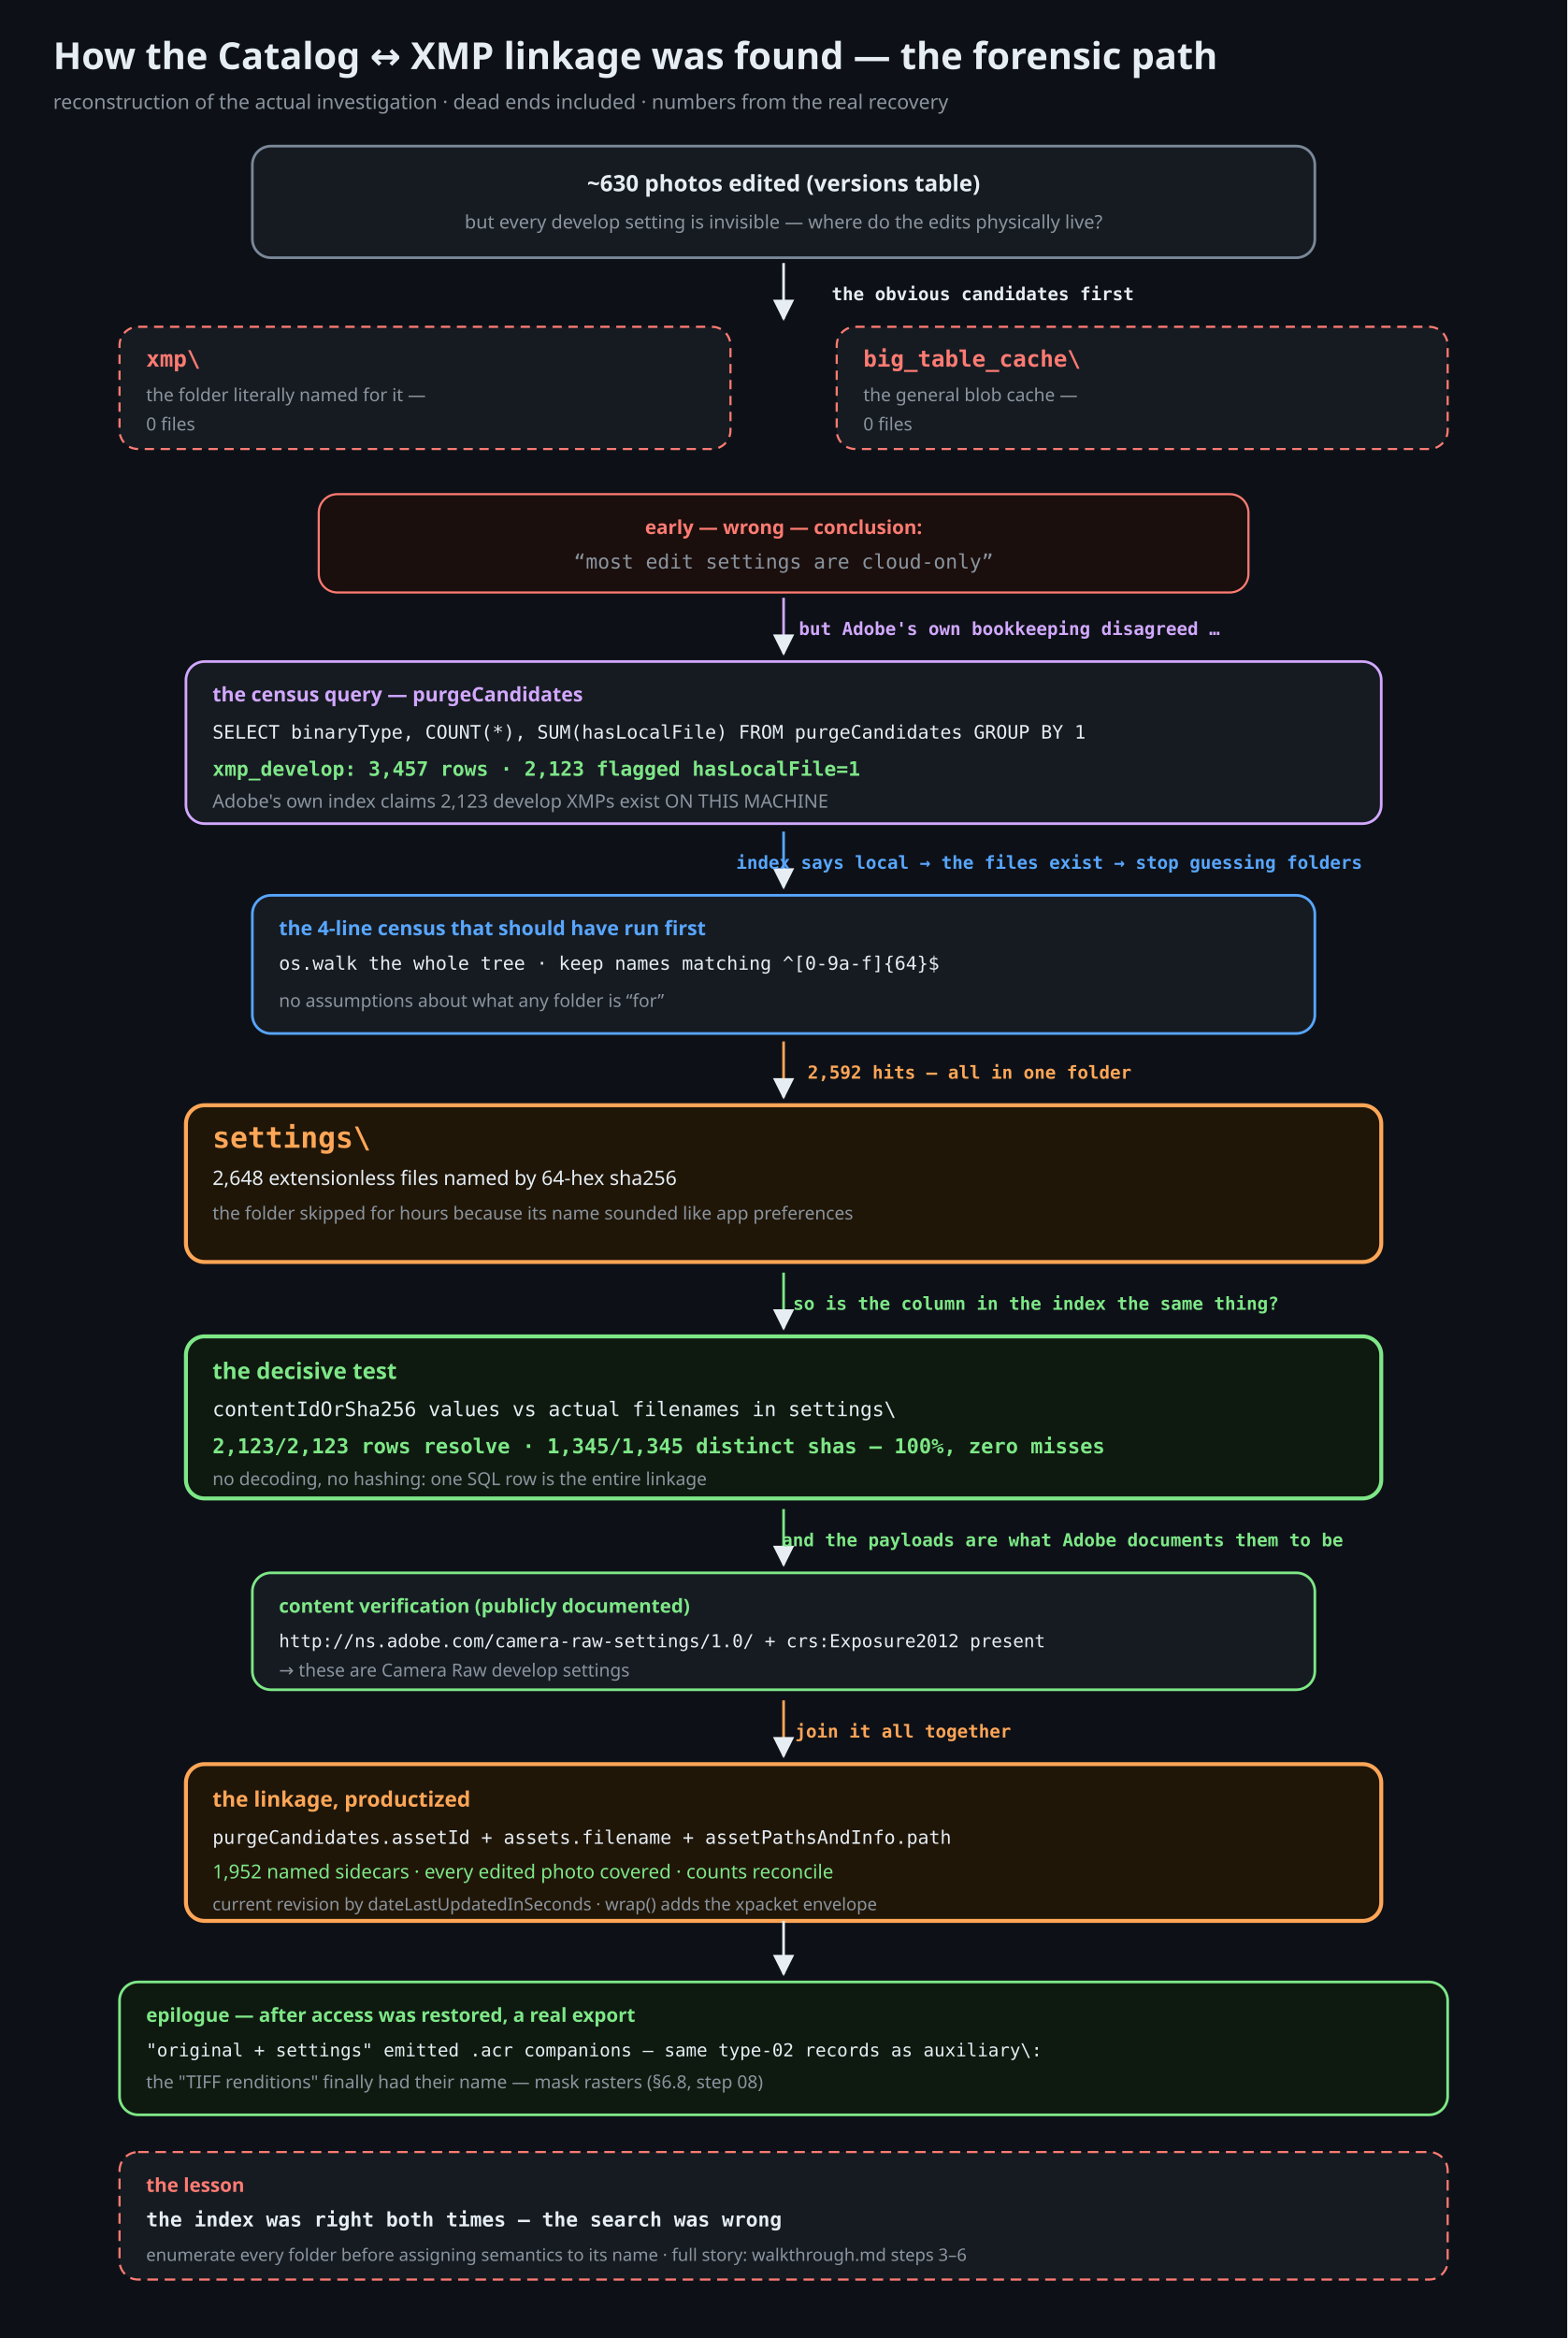
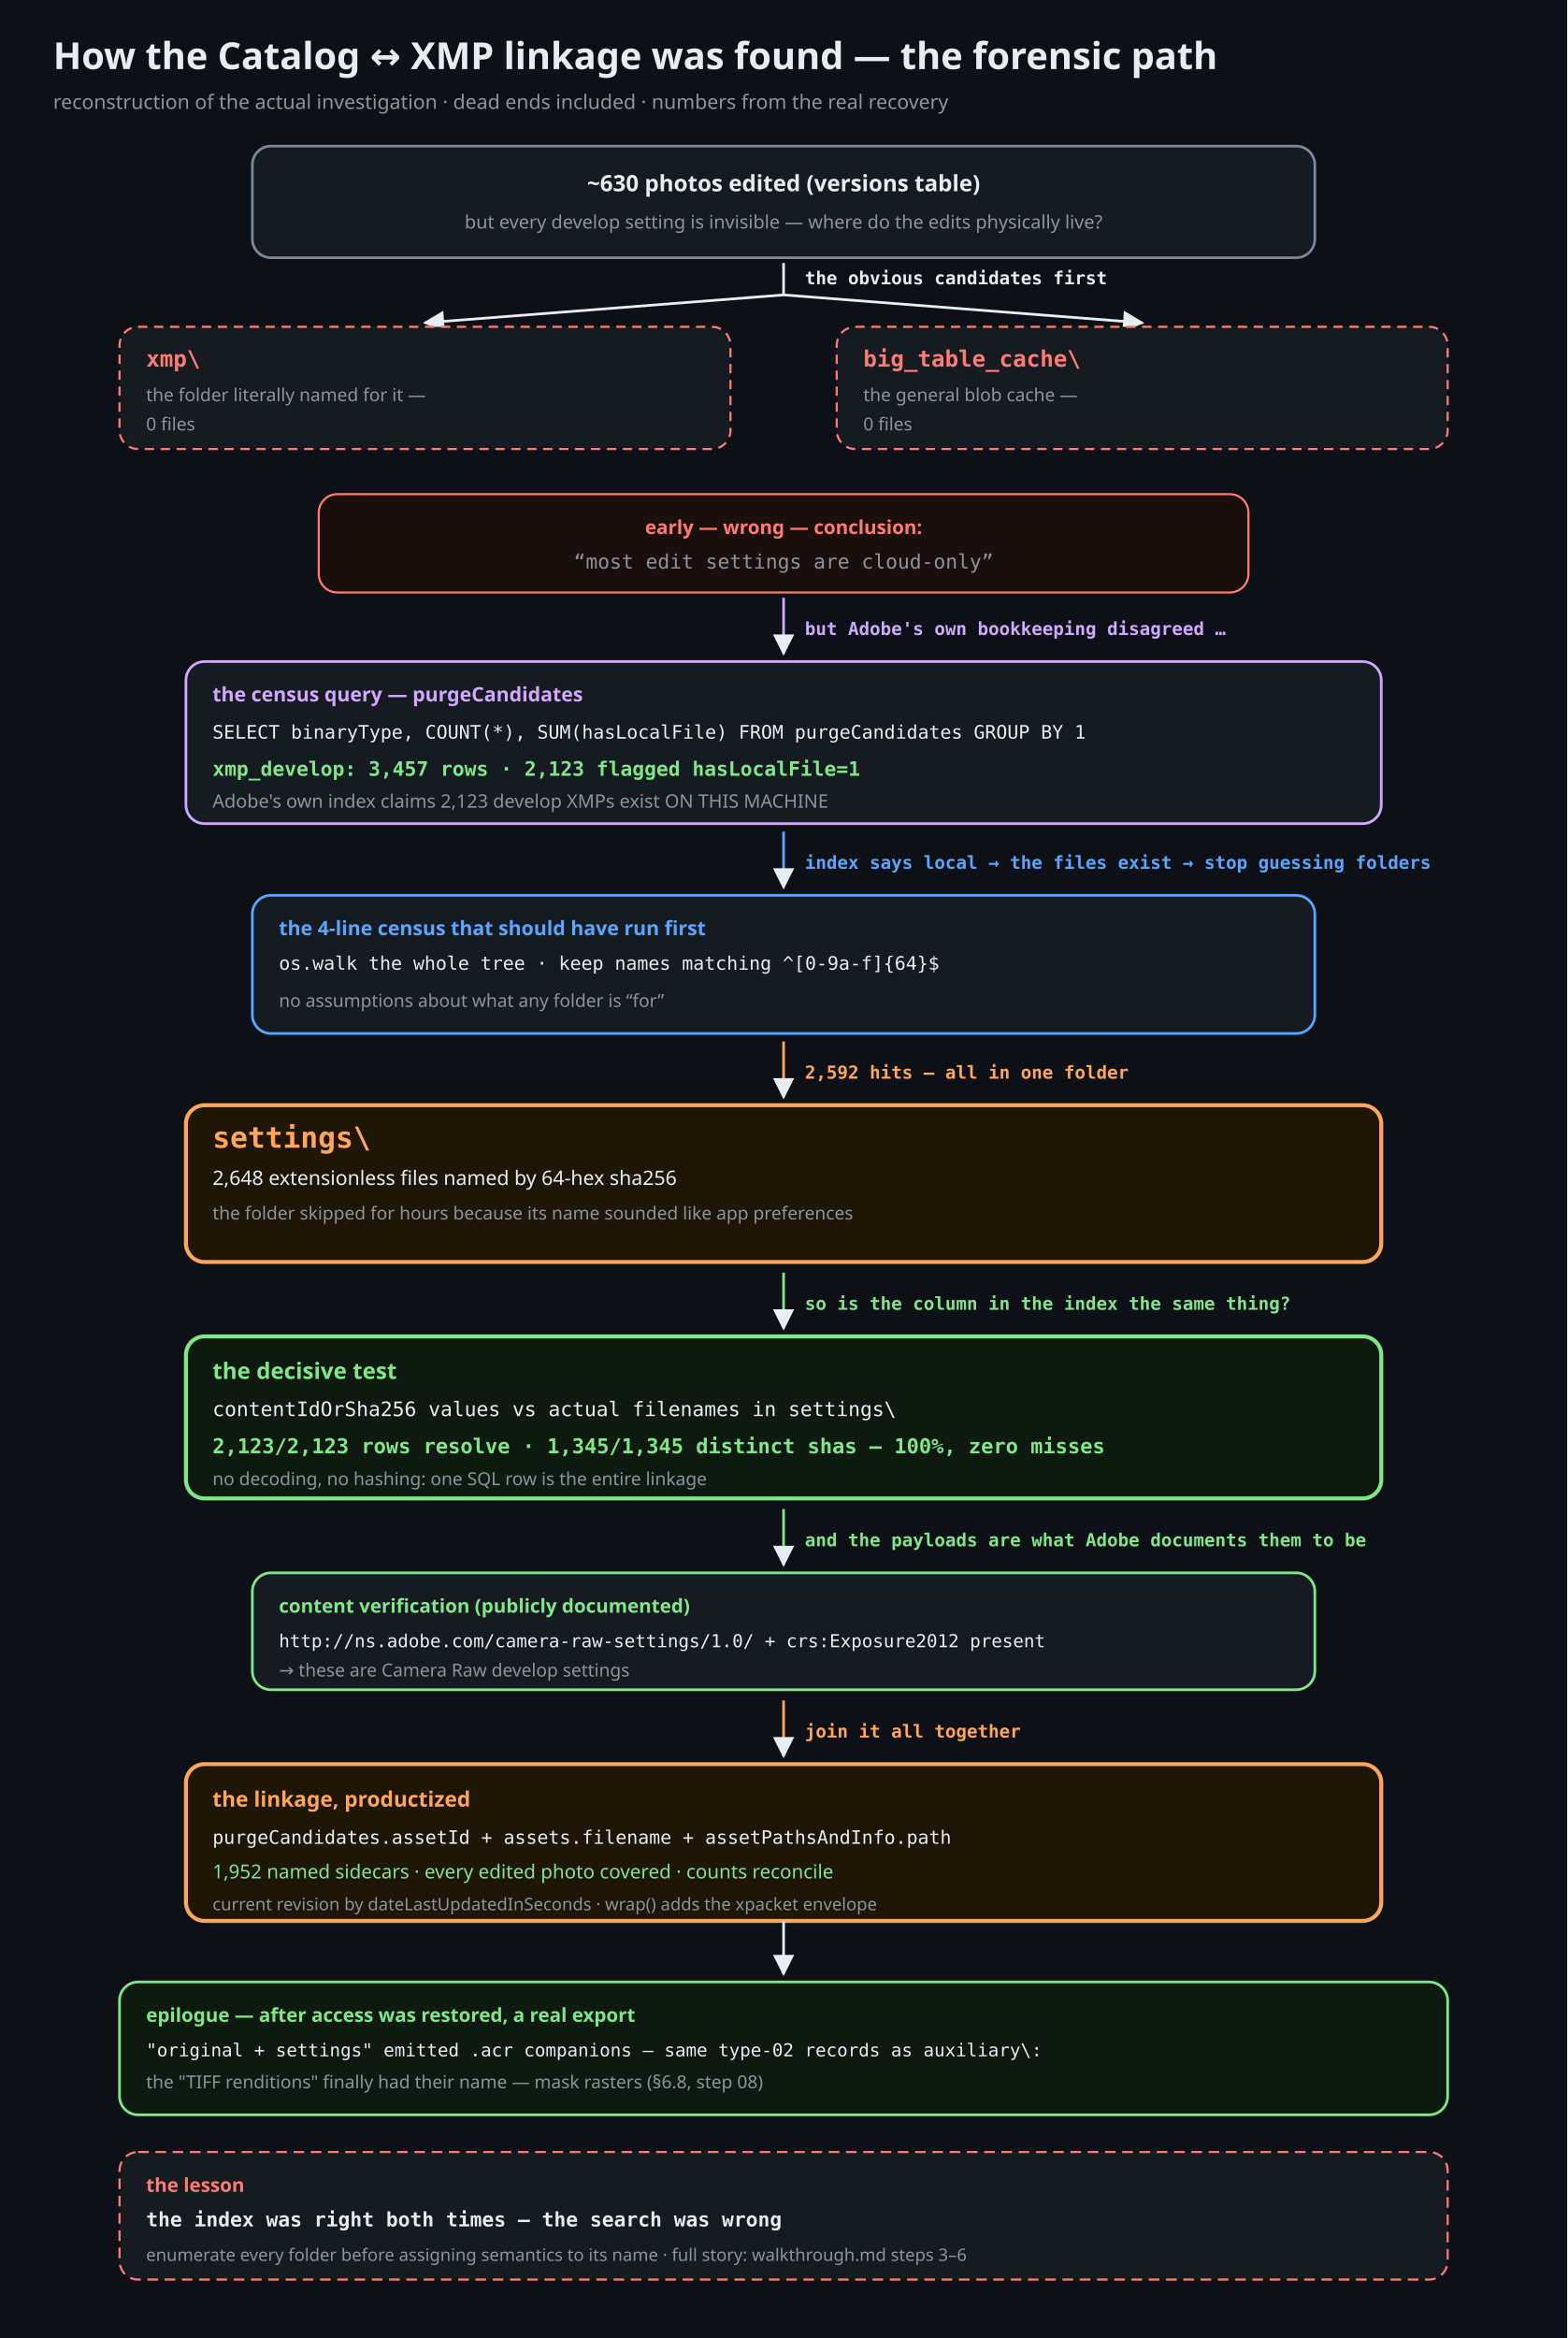
<svg xmlns="http://www.w3.org/2000/svg" width="1180" height="1760" viewBox="0 0 1180 1760" font-family="'Segoe UI', sans-serif">
  <rect width="1180" height="1760" fill="#0d1117" />
  <defs>
    <marker id="arr" viewBox="0 0 10 10" refX="9" refY="5" markerWidth="8" markerHeight="8" orient="auto-start-reverse">
      <path d="M 0 0 L 10 5 L 0 10 z" fill="#e6edf3" />
    </marker>
  </defs>
  <text x="40" y="52" font-size="28" fill="#e6edf3" font-family="'Segoe UI', sans-serif" font-weight="bold" text-anchor="start">How the Catalog ↔ XMP linkage was found — the forensic path</text>
  <text x="40" y="82" font-size="15" fill="#8b949e" font-family="'Segoe UI', sans-serif" font-weight="normal" text-anchor="start">reconstruction of the actual investigation · dead ends included · numbers from the real recovery</text>
  <rect x="190" y="110" width="800" height="84" rx="14" fill="#161b22" stroke="#7A8899" stroke-width="2" />
  <text x="590" y="144" font-size="17" fill="#e6edf3" font-family="'Segoe UI', sans-serif" font-weight="bold" text-anchor="middle">~630 photos edited (versions table)</text>
  <text x="590" y="172" font-size="14" fill="#8b949e" font-family="'Segoe UI', sans-serif" font-weight="normal" text-anchor="middle">but every develop setting is invisible — where do the edits physically live?</text>
-   <line x1="590" y1="198" x2="590" y2="240" stroke="#e6edf3" stroke-width="2" marker-end="url(#arr)" />
-   <text x="740" y="226" font-size="13.5" fill="#e6edf3" font-family="Consolas, 'Cascadia Mono', monospace" font-weight="bold" text-anchor="middle">the obvious candidates first</text>
+   <line x1="590" y1="198" x2="590" y2="222" stroke="#e6edf3" stroke-width="2" />
+   <line x1="590" y1="222" x2="320" y2="243" stroke="#e6edf3" stroke-width="2" marker-end="url(#arr)" />
+   <line x1="590" y1="222" x2="860" y2="243" stroke="#e6edf3" stroke-width="2" marker-end="url(#arr)" />
+   <text x="606" y="214" font-size="13.5" fill="#e6edf3" font-family="Consolas, 'Cascadia Mono', monospace" font-weight="bold" text-anchor="start">the obvious candidates first</text>
  <rect x="90" y="246" width="460" height="92" rx="14" fill="#161b22" stroke="#ff7b72" stroke-width="1.6" stroke-dasharray="7 5" />
  <text x="110" y="276" font-size="17" fill="#ff7b72" font-family="Consolas, 'Cascadia Mono', monospace" font-weight="bold" text-anchor="start">xmp\</text>
  <text x="110" y="302" font-size="13.5" fill="#8b949e" font-family="'Segoe UI', sans-serif" font-weight="normal" text-anchor="start">the folder literally named for it —</text>
  <text x="110" y="324" font-size="13.5" fill="#8b949e" font-family="'Segoe UI', sans-serif" font-weight="normal" text-anchor="start">0 files</text>
  <rect x="630" y="246" width="460" height="92" rx="14" fill="#161b22" stroke="#ff7b72" stroke-width="1.6" stroke-dasharray="7 5" />
  <text x="650" y="276" font-size="17" fill="#ff7b72" font-family="Consolas, 'Cascadia Mono', monospace" font-weight="bold" text-anchor="start">big_table_cache\</text>
  <text x="650" y="302" font-size="13.5" fill="#8b949e" font-family="'Segoe UI', sans-serif" font-weight="normal" text-anchor="start">the general blob cache —</text>
  <text x="650" y="324" font-size="13.5" fill="#8b949e" font-family="'Segoe UI', sans-serif" font-weight="normal" text-anchor="start">0 files</text>
  <rect x="240" y="372" width="700" height="74" rx="14" fill="#1a0f0d" stroke="#ff7b72" stroke-width="1.6" />
  <text x="590" y="402" font-size="14.5" fill="#ff7b72" font-family="'Segoe UI', sans-serif" font-weight="bold" text-anchor="middle">early — wrong — conclusion:</text>
  <text x="590" y="428" font-size="15" fill="#8b949e" font-family="Consolas, 'Cascadia Mono', monospace" font-weight="normal" text-anchor="middle">“most edit settings are cloud-only”</text>
  <line x1="590" y1="450" x2="590" y2="492" stroke="#d2a8ff" stroke-width="2" marker-end="url(#arr)" />
-   <text x="760" y="478" font-size="13.5" fill="#d2a8ff" font-family="Consolas, 'Cascadia Mono', monospace" font-weight="bold" text-anchor="middle">but Adobe's own bookkeeping disagreed …</text>
+   <text x="606" y="478" font-size="13.5" fill="#d2a8ff" font-family="Consolas, 'Cascadia Mono', monospace" font-weight="bold" text-anchor="start">but Adobe's own bookkeeping disagreed …</text>
  <rect x="140" y="498" width="900" height="122" rx="14" fill="#161b22" stroke="#d2a8ff" stroke-width="2" />
  <text x="160" y="528" font-size="15" fill="#d2a8ff" font-family="'Segoe UI', sans-serif" font-weight="bold" text-anchor="start">the census query — purgeCandidates</text>
  <text x="160" y="556" font-size="14" fill="#e6edf3" font-family="Consolas, 'Cascadia Mono', monospace" font-weight="normal" text-anchor="start">SELECT binaryType, COUNT(*), SUM(hasLocalFile) FROM purgeCandidates GROUP BY 1</text>
  <text x="160" y="584" font-size="15" fill="#7ee787" font-family="Consolas, 'Cascadia Mono', monospace" font-weight="bold" text-anchor="start">xmp_develop:  3,457 rows  ·  2,123 flagged hasLocalFile=1</text>
  <text x="160" y="608" font-size="14" fill="#8b949e" font-family="'Segoe UI', sans-serif" font-weight="normal" text-anchor="start">Adobe's own index claims 2,123 develop XMPs exist ON THIS MACHINE</text>
  <line x1="590" y1="626" x2="590" y2="668" stroke="#58a6ff" stroke-width="2" marker-end="url(#arr)" />
-   <text x="790" y="654" font-size="13.5" fill="#58a6ff" font-family="Consolas, 'Cascadia Mono', monospace" font-weight="bold" text-anchor="middle">index says local → the files exist → stop guessing folders</text>
+   <text x="606" y="654" font-size="13.5" fill="#58a6ff" font-family="Consolas, 'Cascadia Mono', monospace" font-weight="bold" text-anchor="start">index says local → the files exist → stop guessing folders</text>
  <rect x="190" y="674" width="800" height="104" rx="14" fill="#161b22" stroke="#58a6ff" stroke-width="2" />
  <text x="210" y="704" font-size="15" fill="#58a6ff" font-family="'Segoe UI', sans-serif" font-weight="bold" text-anchor="start">the 4-line census that should have run first</text>
  <text x="210" y="730" font-size="14" fill="#e6edf3" font-family="Consolas, 'Cascadia Mono', monospace" font-weight="normal" text-anchor="start">os.walk the whole tree · keep names matching ^[0-9a-f]{64}$</text>
  <text x="210" y="758" font-size="13.5" fill="#8b949e" font-family="'Segoe UI', sans-serif" font-weight="normal" text-anchor="start">no assumptions about what any folder is “for”</text>
  <line x1="590" y1="784" x2="590" y2="826" stroke="#ffa657" stroke-width="2" marker-end="url(#arr)" />
-   <text x="730" y="812" font-size="13.5" fill="#ffa657" font-family="Consolas, 'Cascadia Mono', monospace" font-weight="bold" text-anchor="middle">2,592 hits — all in one folder</text>
+   <text x="606" y="812" font-size="13.5" fill="#ffa657" font-family="Consolas, 'Cascadia Mono', monospace" font-weight="bold" text-anchor="start">2,592 hits — all in one folder</text>
  <rect x="140" y="832" width="900" height="118" rx="14" fill="#1f1608" stroke="#ffa657" stroke-width="3" />
  <text x="160" y="864" font-size="22" fill="#ffa657" font-family="Consolas, 'Cascadia Mono', monospace" font-weight="bold" text-anchor="start">settings\</text>
  <text x="160" y="892" font-size="15" fill="#e6edf3" font-family="'Segoe UI', sans-serif" font-weight="normal" text-anchor="start">2,648 extensionless files named by 64-hex sha256</text>
  <text x="160" y="918" font-size="13.5" fill="#8b949e" font-family="'Segoe UI', sans-serif" font-weight="normal" text-anchor="start">the folder skipped for hours because its name sounded like app preferences</text>
  <text x="160" y="938" font-size="12" fill="#8b949e" font-family="'Segoe UI', sans-serif" font-weight="normal" text-anchor="start" />
  <line x1="590" y1="958" x2="590" y2="1000" stroke="#7ee787" stroke-width="2" marker-end="url(#arr)" />
-   <text x="780" y="986" font-size="13.5" fill="#7ee787" font-family="Consolas, 'Cascadia Mono', monospace" font-weight="bold" text-anchor="middle">so is the column in the index the same thing?</text>
+   <text x="606" y="986" font-size="13.5" fill="#7ee787" font-family="Consolas, 'Cascadia Mono', monospace" font-weight="bold" text-anchor="start">so is the column in the index the same thing?</text>
  <rect x="140" y="1006" width="900" height="122" rx="14" fill="#0e1a10" stroke="#7ee787" stroke-width="3" />
  <text x="160" y="1038" font-size="17" fill="#7ee787" font-family="'Segoe UI', sans-serif" font-weight="bold" text-anchor="start">the decisive test</text>
  <text x="160" y="1066" font-size="15" fill="#e6edf3" font-family="Consolas, 'Cascadia Mono', monospace" font-weight="normal" text-anchor="start">contentIdOrSha256 values  vs  actual filenames in settings\</text>
  <text x="160" y="1094" font-size="15.5" fill="#7ee787" font-family="Consolas, 'Cascadia Mono', monospace" font-weight="bold" text-anchor="start">2,123/2,123 rows resolve · 1,345/1,345 distinct shas — 100%, zero misses</text>
  <text x="160" y="1118" font-size="13.5" fill="#8b949e" font-family="'Segoe UI', sans-serif" font-weight="normal" text-anchor="start">no decoding, no hashing: one SQL row is the entire linkage</text>
  <line x1="590" y1="1136" x2="590" y2="1178" stroke="#7ee787" stroke-width="2" marker-end="url(#arr)" />
-   <text x="800" y="1164" font-size="13.5" fill="#7ee787" font-family="Consolas, 'Cascadia Mono', monospace" font-weight="bold" text-anchor="middle">and the payloads are what Adobe documents them to be</text>
+   <text x="606" y="1164" font-size="13.5" fill="#7ee787" font-family="Consolas, 'Cascadia Mono', monospace" font-weight="bold" text-anchor="start">and the payloads are what Adobe documents them to be</text>
  <rect x="190" y="1184" width="800" height="88" rx="14" fill="#161b22" stroke="#7ee787" stroke-width="2" />
  <text x="210" y="1214" font-size="14.5" fill="#7ee787" font-family="'Segoe UI', sans-serif" font-weight="bold" text-anchor="start">content verification (publicly documented)</text>
  <text x="210" y="1240" font-size="13.5" fill="#e6edf3" font-family="Consolas, 'Cascadia Mono', monospace" font-weight="normal" text-anchor="start">http://ns.adobe.com/camera-raw-settings/1.0/  +  crs:Exposure2012 present</text>
  <text x="210" y="1262" font-size="13.5" fill="#8b949e" font-family="'Segoe UI', sans-serif" font-weight="normal" text-anchor="start">→ these are Camera Raw develop settings</text>
  <line x1="590" y1="1280" x2="590" y2="1322" stroke="#ffa657" stroke-width="2" marker-end="url(#arr)" />
-   <text x="680" y="1308" font-size="13.5" fill="#ffa657" font-family="Consolas, 'Cascadia Mono', monospace" font-weight="bold" text-anchor="middle">join it all together</text>
+   <text x="606" y="1308" font-size="13.5" fill="#ffa657" font-family="Consolas, 'Cascadia Mono', monospace" font-weight="bold" text-anchor="start">join it all together</text>
  <rect x="140" y="1328" width="900" height="118" rx="14" fill="#1f1608" stroke="#ffa657" stroke-width="3" />
  <text x="160" y="1360" font-size="16" fill="#ffa657" font-family="'Segoe UI', sans-serif" font-weight="bold" text-anchor="start">the linkage, productized</text>
  <text x="160" y="1388" font-size="14" fill="#e6edf3" font-family="Consolas, 'Cascadia Mono', monospace" font-weight="normal" text-anchor="start">purgeCandidates.assetId + assets.filename + assetPathsAndInfo.path</text>
  <text x="160" y="1414" font-size="14.5" fill="#7ee787" font-family="'Segoe UI', sans-serif" font-weight="normal" text-anchor="start">1,952 named sidecars · every edited photo covered · counts reconcile</text>
  <text x="160" y="1438" font-size="13" fill="#8b949e" font-family="'Segoe UI', sans-serif" font-weight="normal" text-anchor="start">current revision by dateLastUpdatedInSeconds · wrap() adds the xpacket envelope</text>
  <line x1="590" y1="1446" x2="590" y2="1486" stroke="#e6edf3" stroke-width="2" marker-end="url(#arr)" />
  <rect x="90" y="1492" width="1000" height="100" rx="14" fill="#0e1a10" stroke="#7ee787" stroke-width="2" />
  <text x="110" y="1522" font-size="14.5" fill="#7ee787" font-family="'Segoe UI', sans-serif" font-weight="bold" text-anchor="start">epilogue — after access was restored, a real export</text>
  <text x="110" y="1548" font-size="13.5" fill="#e6edf3" font-family="Consolas, 'Cascadia Mono', monospace" font-weight="normal" text-anchor="start">"original + settings" emitted .acr companions — same type-02 records as auxiliary\:</text>
  <text x="110" y="1572" font-size="13.5" fill="#8b949e" font-family="'Segoe UI', sans-serif" font-weight="normal" text-anchor="start">the "TIFF renditions" finally had their name — mask rasters (§6.8, step 08)</text>
  <rect x="90" y="1620" width="1000" height="96" rx="14" fill="#161b22" stroke="#ff7b72" stroke-width="1.6" stroke-dasharray="8 5" />
  <text x="110" y="1650" font-size="14.5" fill="#ff7b72" font-family="'Segoe UI', sans-serif" font-weight="bold" text-anchor="start">the lesson</text>
  <text x="110" y="1676" font-size="15" fill="#e6edf3" font-family="Consolas, 'Cascadia Mono', monospace" font-weight="bold" text-anchor="start">the index was right both times — the search was wrong</text>
  <text x="110" y="1702" font-size="13" fill="#8b949e" font-family="'Segoe UI', sans-serif" font-weight="normal" text-anchor="start">enumerate every folder before assigning semantics to its name · full story: walkthrough.md steps 3–6</text>
</svg>
